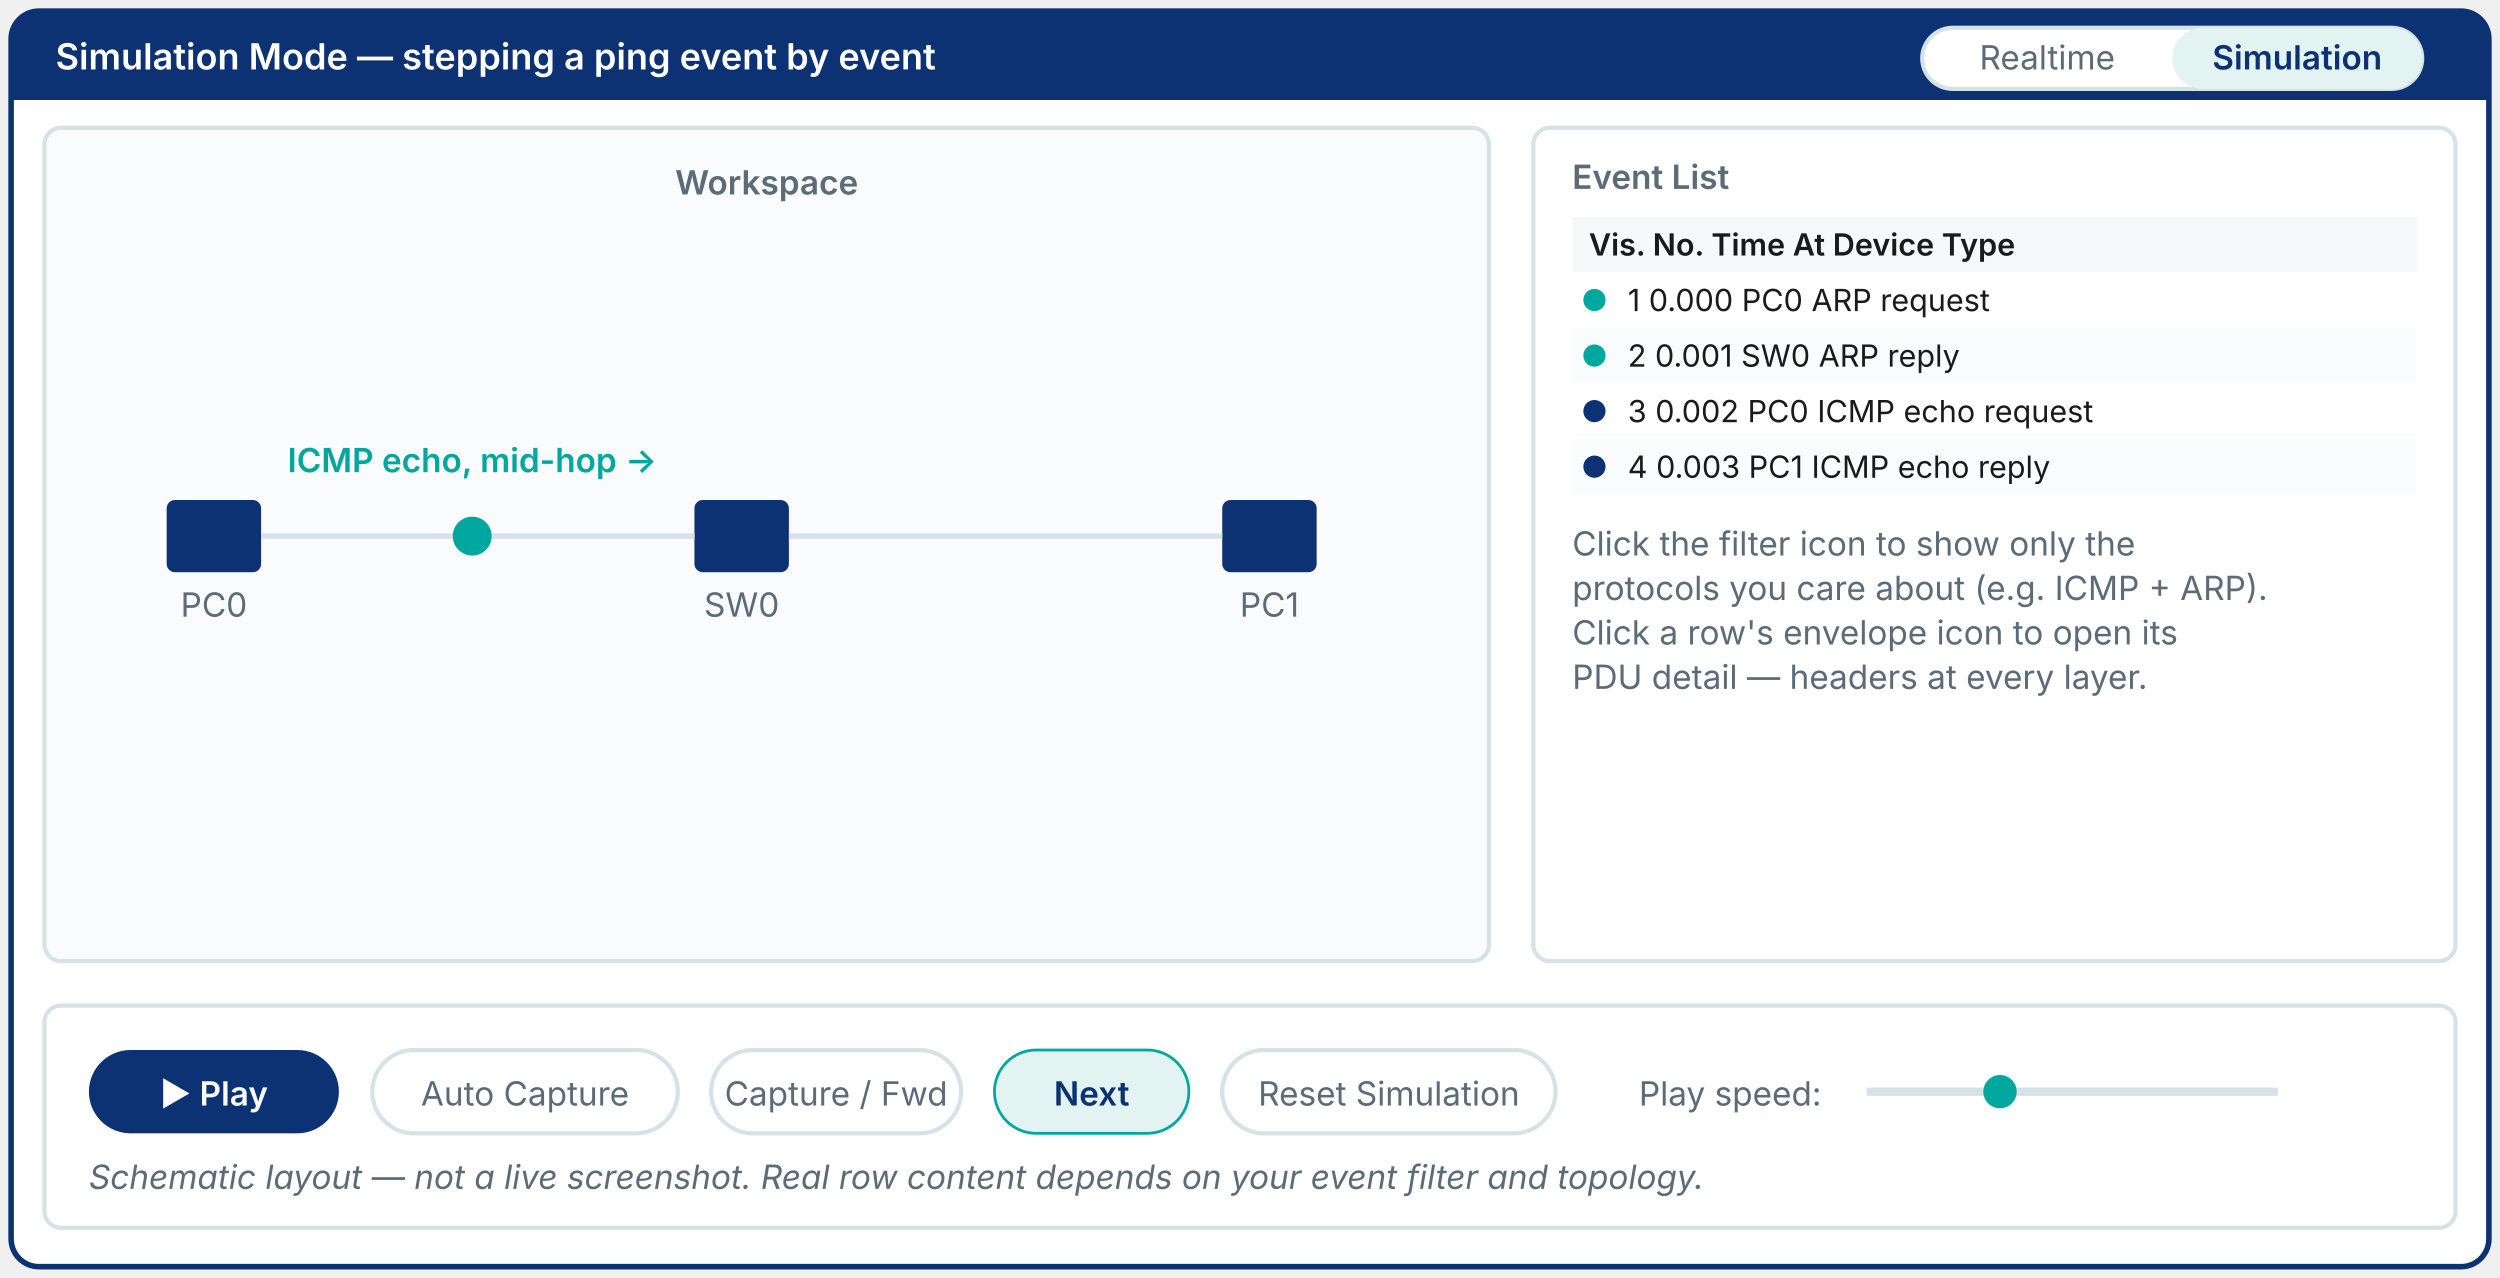
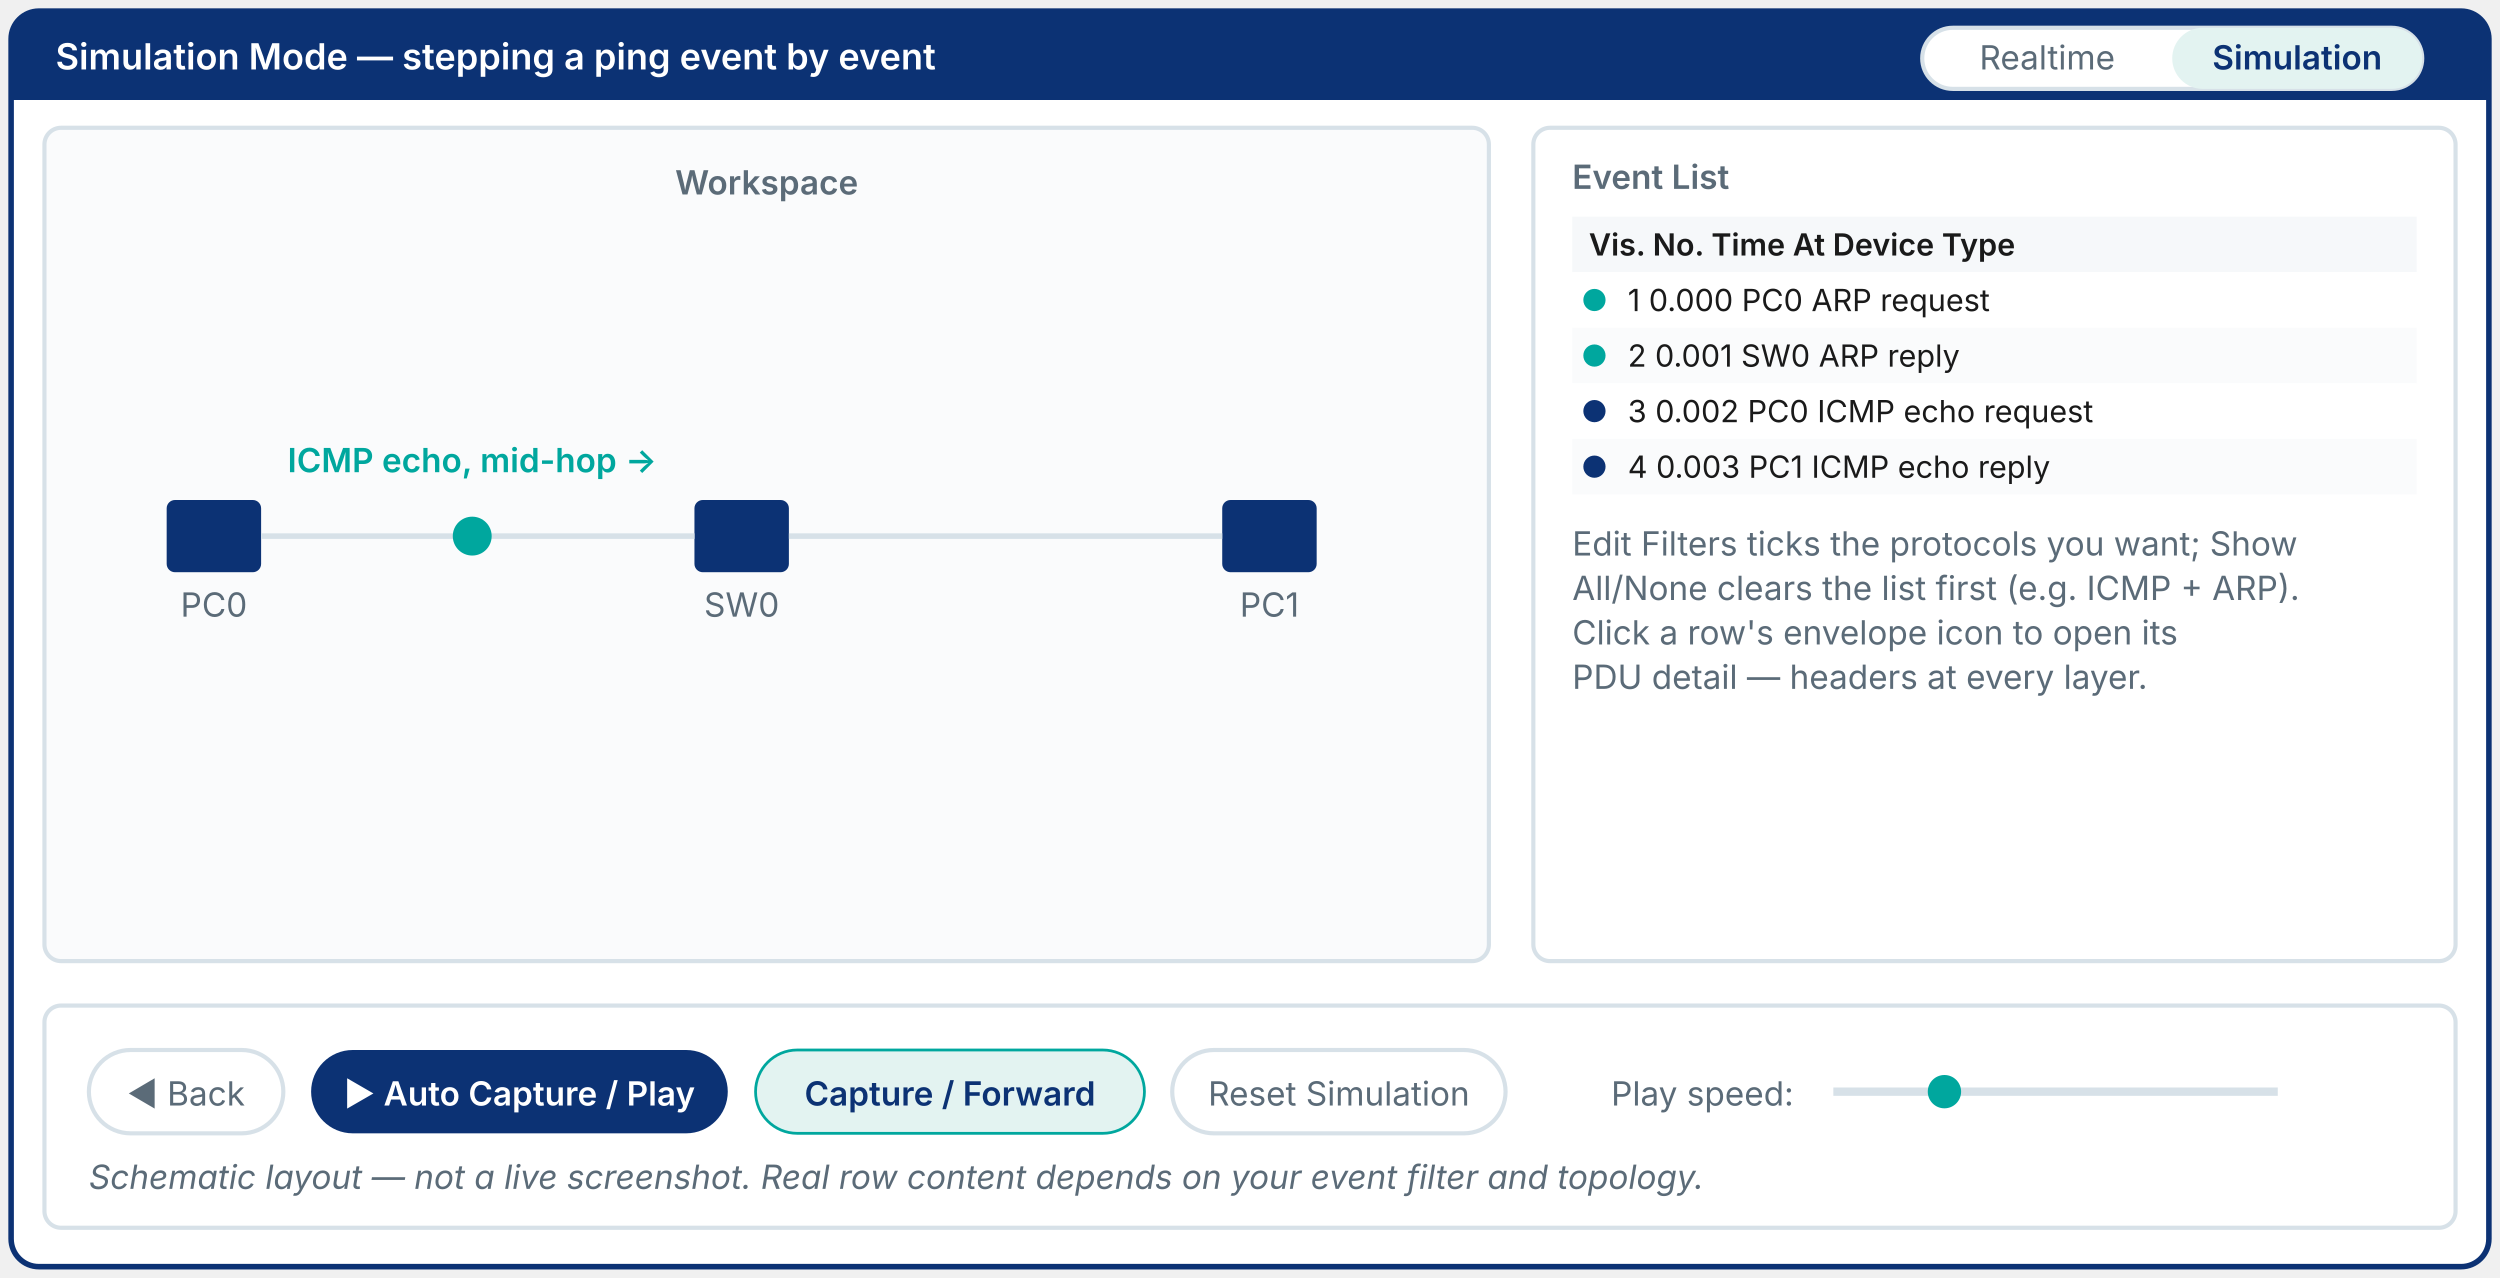
<svg xmlns="http://www.w3.org/2000/svg" viewBox="0 0 900 460" role="img" aria-labelledby="pt-sim-title">
  <style>
  .lbl-sm { font-family: system-ui, -apple-system, sans-serif; fill: #5B6B78; font-size: 12px; }
  .lbl-title { font-family: system-ui, -apple-system, sans-serif; fill: #fff; font-size: 13px; font-weight: 600; }
  .cell { font-family: system-ui, -apple-system, sans-serif; fill: #1A1A1A; font-size: 11px; }
  .panel { fill: #ffffff; stroke: #D7E1E8; stroke-width: 1.5; }
</style>
  <rect x="4" y="4" width="892" height="452" rx="10" fill="#ffffff" stroke="#0C3274" stroke-width="2" />
  <rect x="4" y="4" width="892" height="32" rx="10" fill="#0C3274" />
  <rect x="4" y="20" width="892" height="16" fill="#0C3274" />
  <text x="20" y="25" class="lbl-title">Simulation Mode — stepping a ping event by event</text>
  <rect x="692" y="10" width="180" height="22" rx="11" class="panel" />
  <rect x="782" y="10" width="90" height="22" rx="11" fill="#E3F3F1" />
  <text x="737" y="25" text-anchor="middle" class="lbl-sm">Realtime</text>
  <text x="827" y="25" text-anchor="middle" class="lbl-sm" style="fill:#0C3274;font-weight:600;">Simulation</text>
  <rect x="16" y="46" width="520" height="300" rx="6" fill="#FAFBFC" stroke="#D7E1E8" stroke-width="1.5" />
  <text x="276" y="70" text-anchor="middle" class="lbl-sm" style="font-weight:600;">Workspace</text>
  <rect x="60" y="180" width="34" height="26" rx="3" fill="#0C3274" />
  <text x="77" y="222" text-anchor="middle" class="lbl-sm">PC0</text>
  <rect x="250" y="180" width="34" height="26" rx="3" fill="#0C3274" />
  <text x="267" y="222" text-anchor="middle" class="lbl-sm">SW0</text>
  <rect x="440" y="180" width="34" height="26" rx="3" fill="#0C3274" />
  <text x="457" y="222" text-anchor="middle" class="lbl-sm">PC1</text>
  <line x1="94" y1="193" x2="250" y2="193" stroke="#D7E1E8" stroke-width="2" />
  <line x1="284" y1="193" x2="440" y2="193" stroke="#D7E1E8" stroke-width="2" />
  <circle cx="170" cy="193" r="7" fill="#00A79E" />
  <text x="170" y="170" text-anchor="middle" class="lbl-sm" style="fill:#00A79E;font-weight:600;">ICMP echo, mid-hop →</text>
  <rect x="552" y="46" width="332" height="300" rx="6" class="panel" />
  <text x="566" y="68" class="lbl-sm" style="font-weight:600;">Event List</text>
  <rect x="566" y="78" width="304" height="20" fill="#F6F8FA" />
  <text x="572" y="92" class="cell" style="font-weight:600;">Vis.  No.  Time  At Device  Type</text>
  <rect x="566" y="98" width="304" height="20" fill="#ffffff" />
  <circle cx="574" cy="108" r="4" fill="#00A79E" />
  <text x="586" y="112" class="cell">1   0.000   PC0        ARP request</text>
  <rect x="566" y="118" width="304" height="20" fill="#FAFBFC" />
  <circle cx="574" cy="128" r="4" fill="#00A79E" />
  <text x="586" y="132" class="cell">2   0.001   SW0        ARP reply</text>
  <rect x="566" y="138" width="304" height="20" fill="#ffffff" />
  <circle cx="574" cy="148" r="4" fill="#0C3274" />
  <text x="586" y="152" class="cell">3   0.002   PC0        ICMP echo request</text>
  <rect x="566" y="158" width="304" height="20" fill="#FAFBFC" />
  <circle cx="574" cy="168" r="4" fill="#0C3274" />
  <text x="586" y="172" class="cell">4   0.003   PC1        ICMP echo reply</text>
-   <text x="566" y="200" class="lbl-sm">Click the filter icon to show only the</text>
-   <text x="566" y="216" class="lbl-sm">protocols you care about (e.g. ICMP + ARP).</text>
+   <text x="566" y="200" class="lbl-sm">Edit Filters ticks the protocols you want; Show</text>
+   <text x="566" y="216" class="lbl-sm">All/None clears the list first (e.g. ICMP + ARP).</text>
  <text x="566" y="232" class="lbl-sm">Click a row's envelope icon to open its</text>
  <text x="566" y="248" class="lbl-sm">PDU detail — headers at every layer.</text>
  <rect x="16" y="362" width="868" height="80" rx="6" class="panel" />
-   <rect x="32" y="378" width="90" height="30" rx="15" fill="#0C3274" />
-   <text x="77" y="398" text-anchor="middle" class="lbl-sm" style="fill:#fff;font-weight:600;">▶ Play</text>
-   <rect x="134" y="378" width="110" height="30" rx="15" class="panel" />
-   <text x="189" y="398" text-anchor="middle" class="lbl-sm">Auto Capture</text>
-   <rect x="256" y="378" width="90" height="30" rx="15" class="panel" />
-   <text x="301" y="398" text-anchor="middle" class="lbl-sm">Capture / Fwd</text>
-   <rect x="358" y="378" width="70" height="30" rx="15" fill="#E3F3F1" stroke="#00A79E" />
-   <text x="393" y="398" text-anchor="middle" class="lbl-sm" style="fill:#0C3274;font-weight:600;">Next</text>
-   <rect x="440" y="378" width="120" height="30" rx="15" class="panel" />
-   <text x="500" y="398" text-anchor="middle" class="lbl-sm">Reset Simulation</text>
-   <text x="590" y="398" class="lbl-sm">Play speed:</text>
-   <line x1="672" y1="393" x2="820" y2="393" stroke="#D7E1E8" stroke-width="3" />
-   <circle cx="720" cy="393" r="6" fill="#00A79E" />
+   <rect x="32" y="378" width="70" height="30" rx="15" class="panel" />
+   <text x="67" y="398" text-anchor="middle" class="lbl-sm">◀ Back</text>
+   <rect x="112" y="378" width="150" height="30" rx="15" fill="#0C3274" />
+   <text x="187" y="398" text-anchor="middle" class="lbl-sm" style="fill:#fff;font-weight:600;">▶ Auto Capture / Play</text>
+   <rect x="272" y="378" width="140" height="30" rx="15" fill="#E3F3F1" stroke="#00A79E" />
+   <text x="342" y="398" text-anchor="middle" class="lbl-sm" style="fill:#0C3274;font-weight:600;">Capture / Forward</text>
+   <rect x="422" y="378" width="120" height="30" rx="15" class="panel" />
+   <text x="482" y="398" text-anchor="middle" class="lbl-sm">Reset Simulation</text>
+   <text x="580" y="398" class="lbl-sm">Play speed:</text>
+   <line x1="660" y1="393" x2="820" y2="393" stroke="#D7E1E8" stroke-width="3" />
+   <circle cx="700" cy="393" r="6" fill="#00A79E" />
  <text x="32" y="428" class="lbl-sm" style="font-style:italic;">Schematic layout — not a live screenshot. Real row content depends on your event filter and topology.</text>
</svg>
